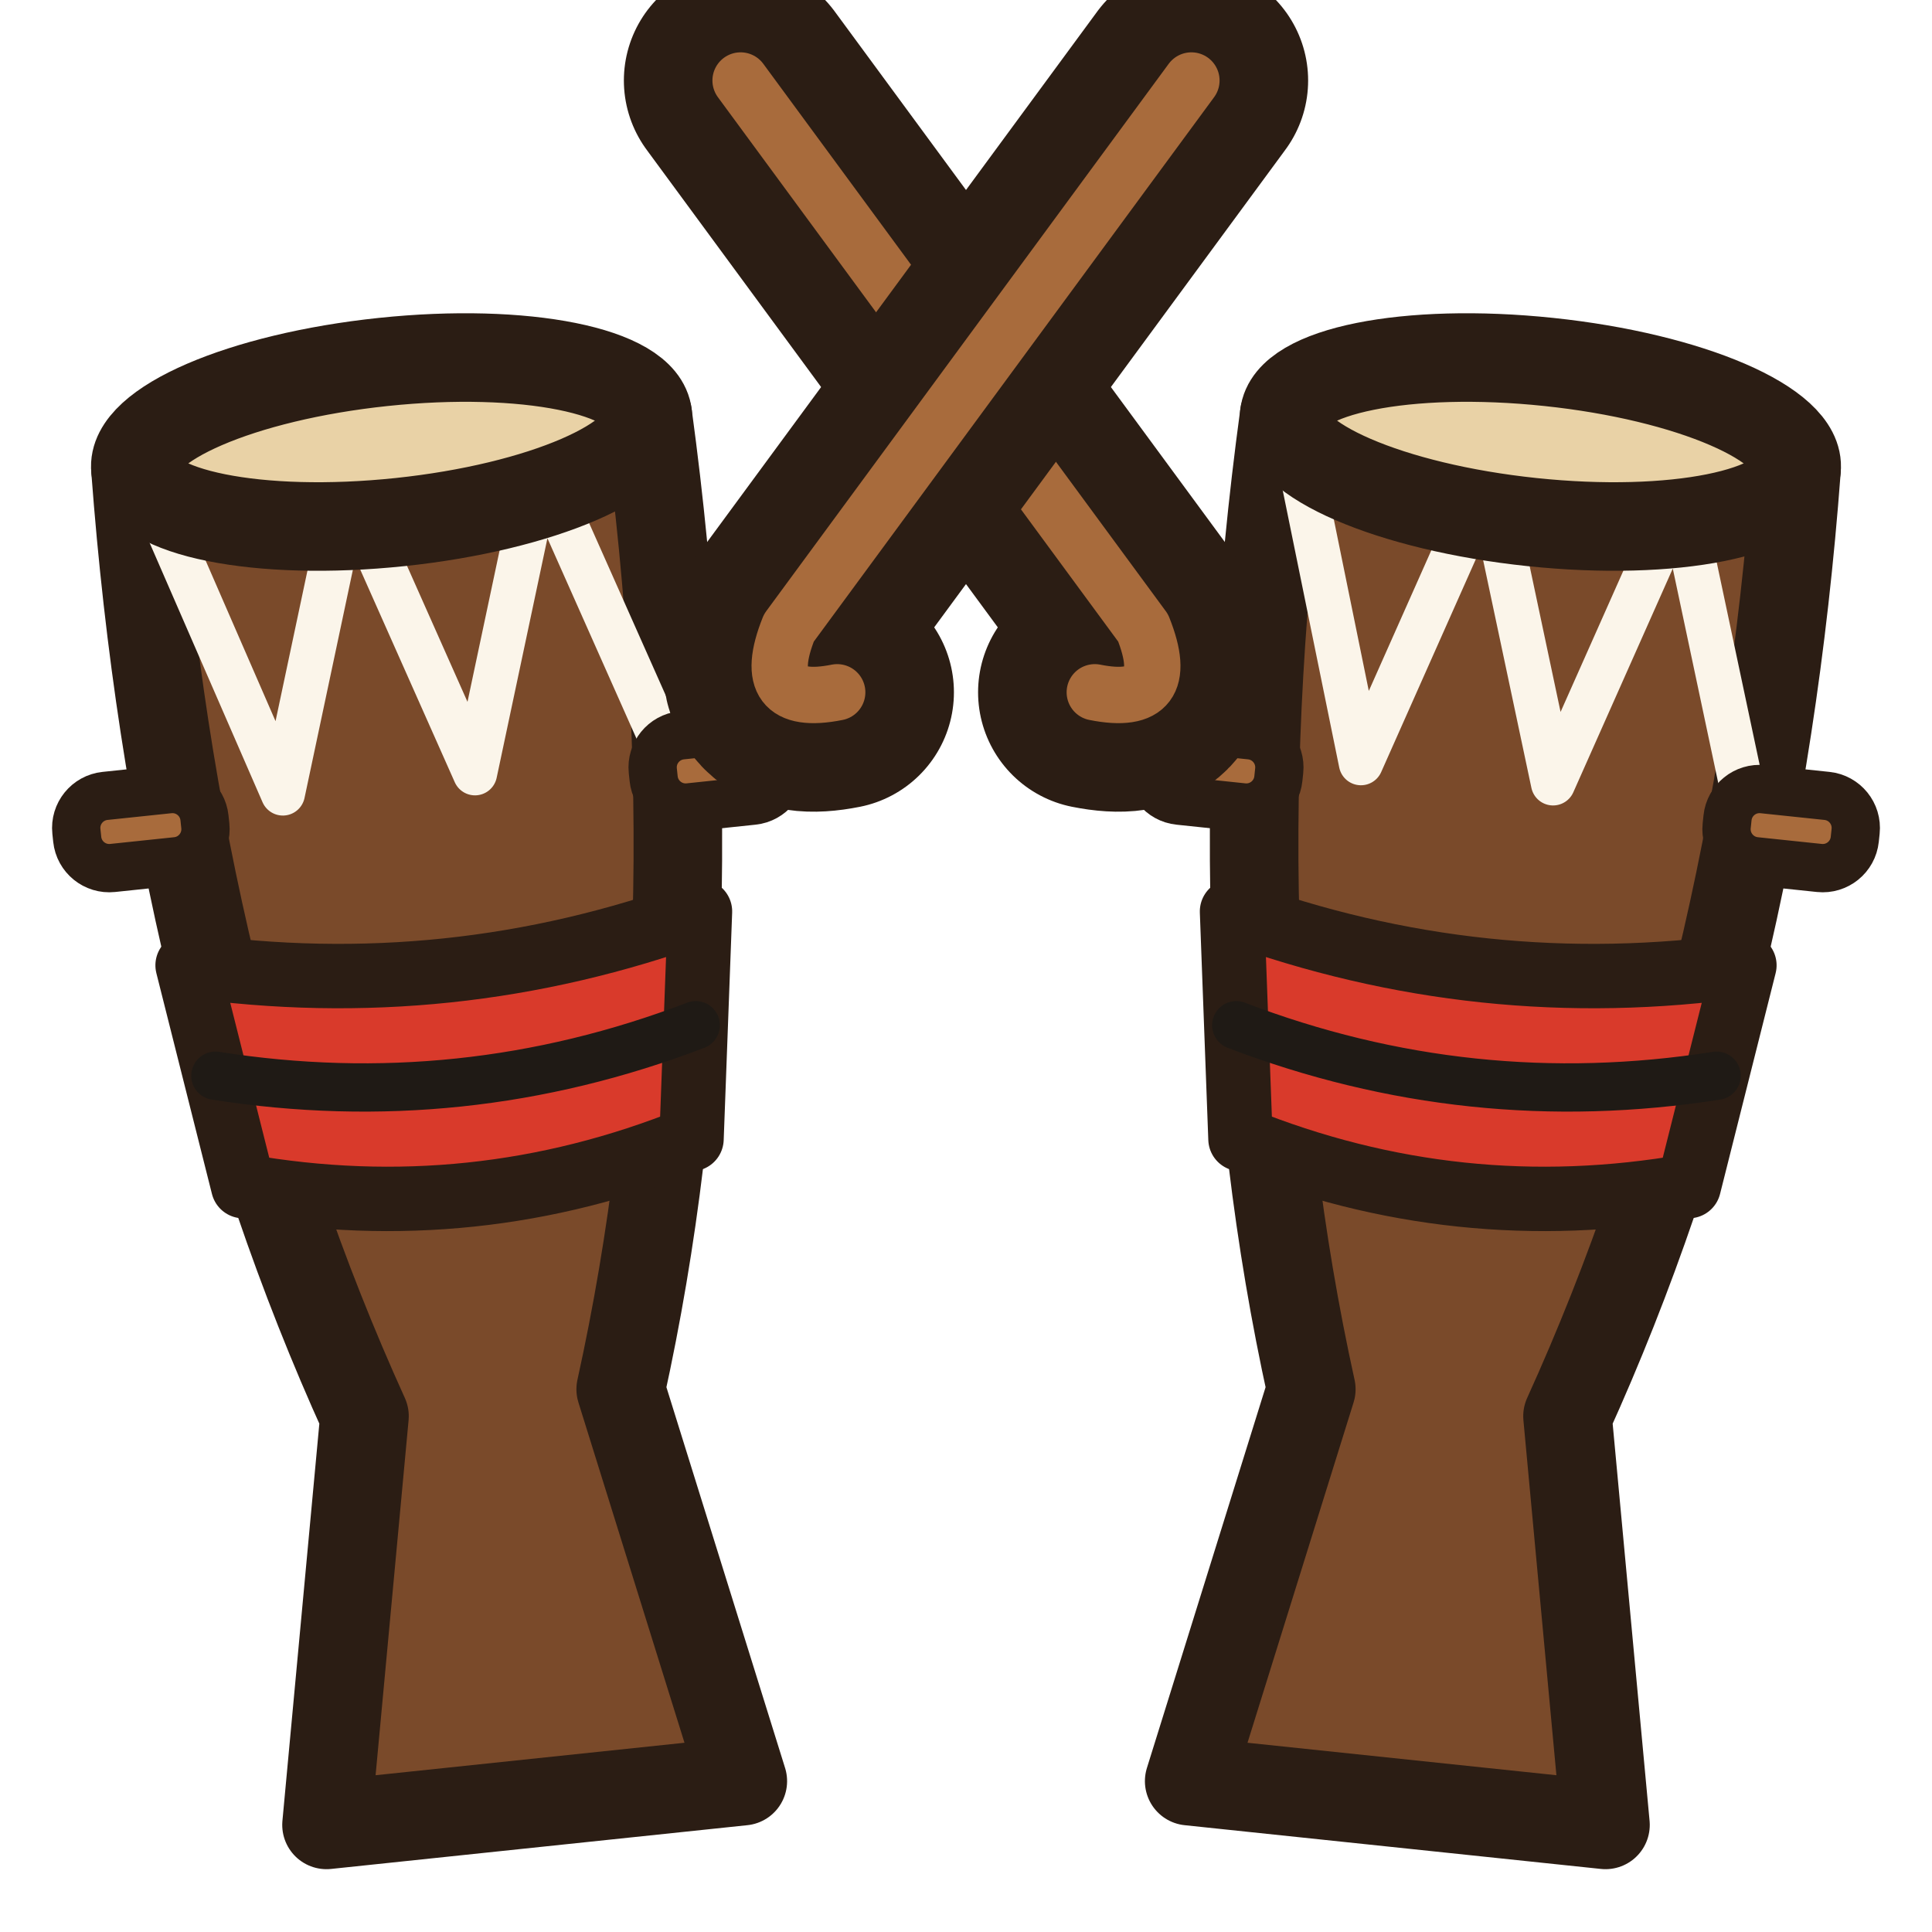
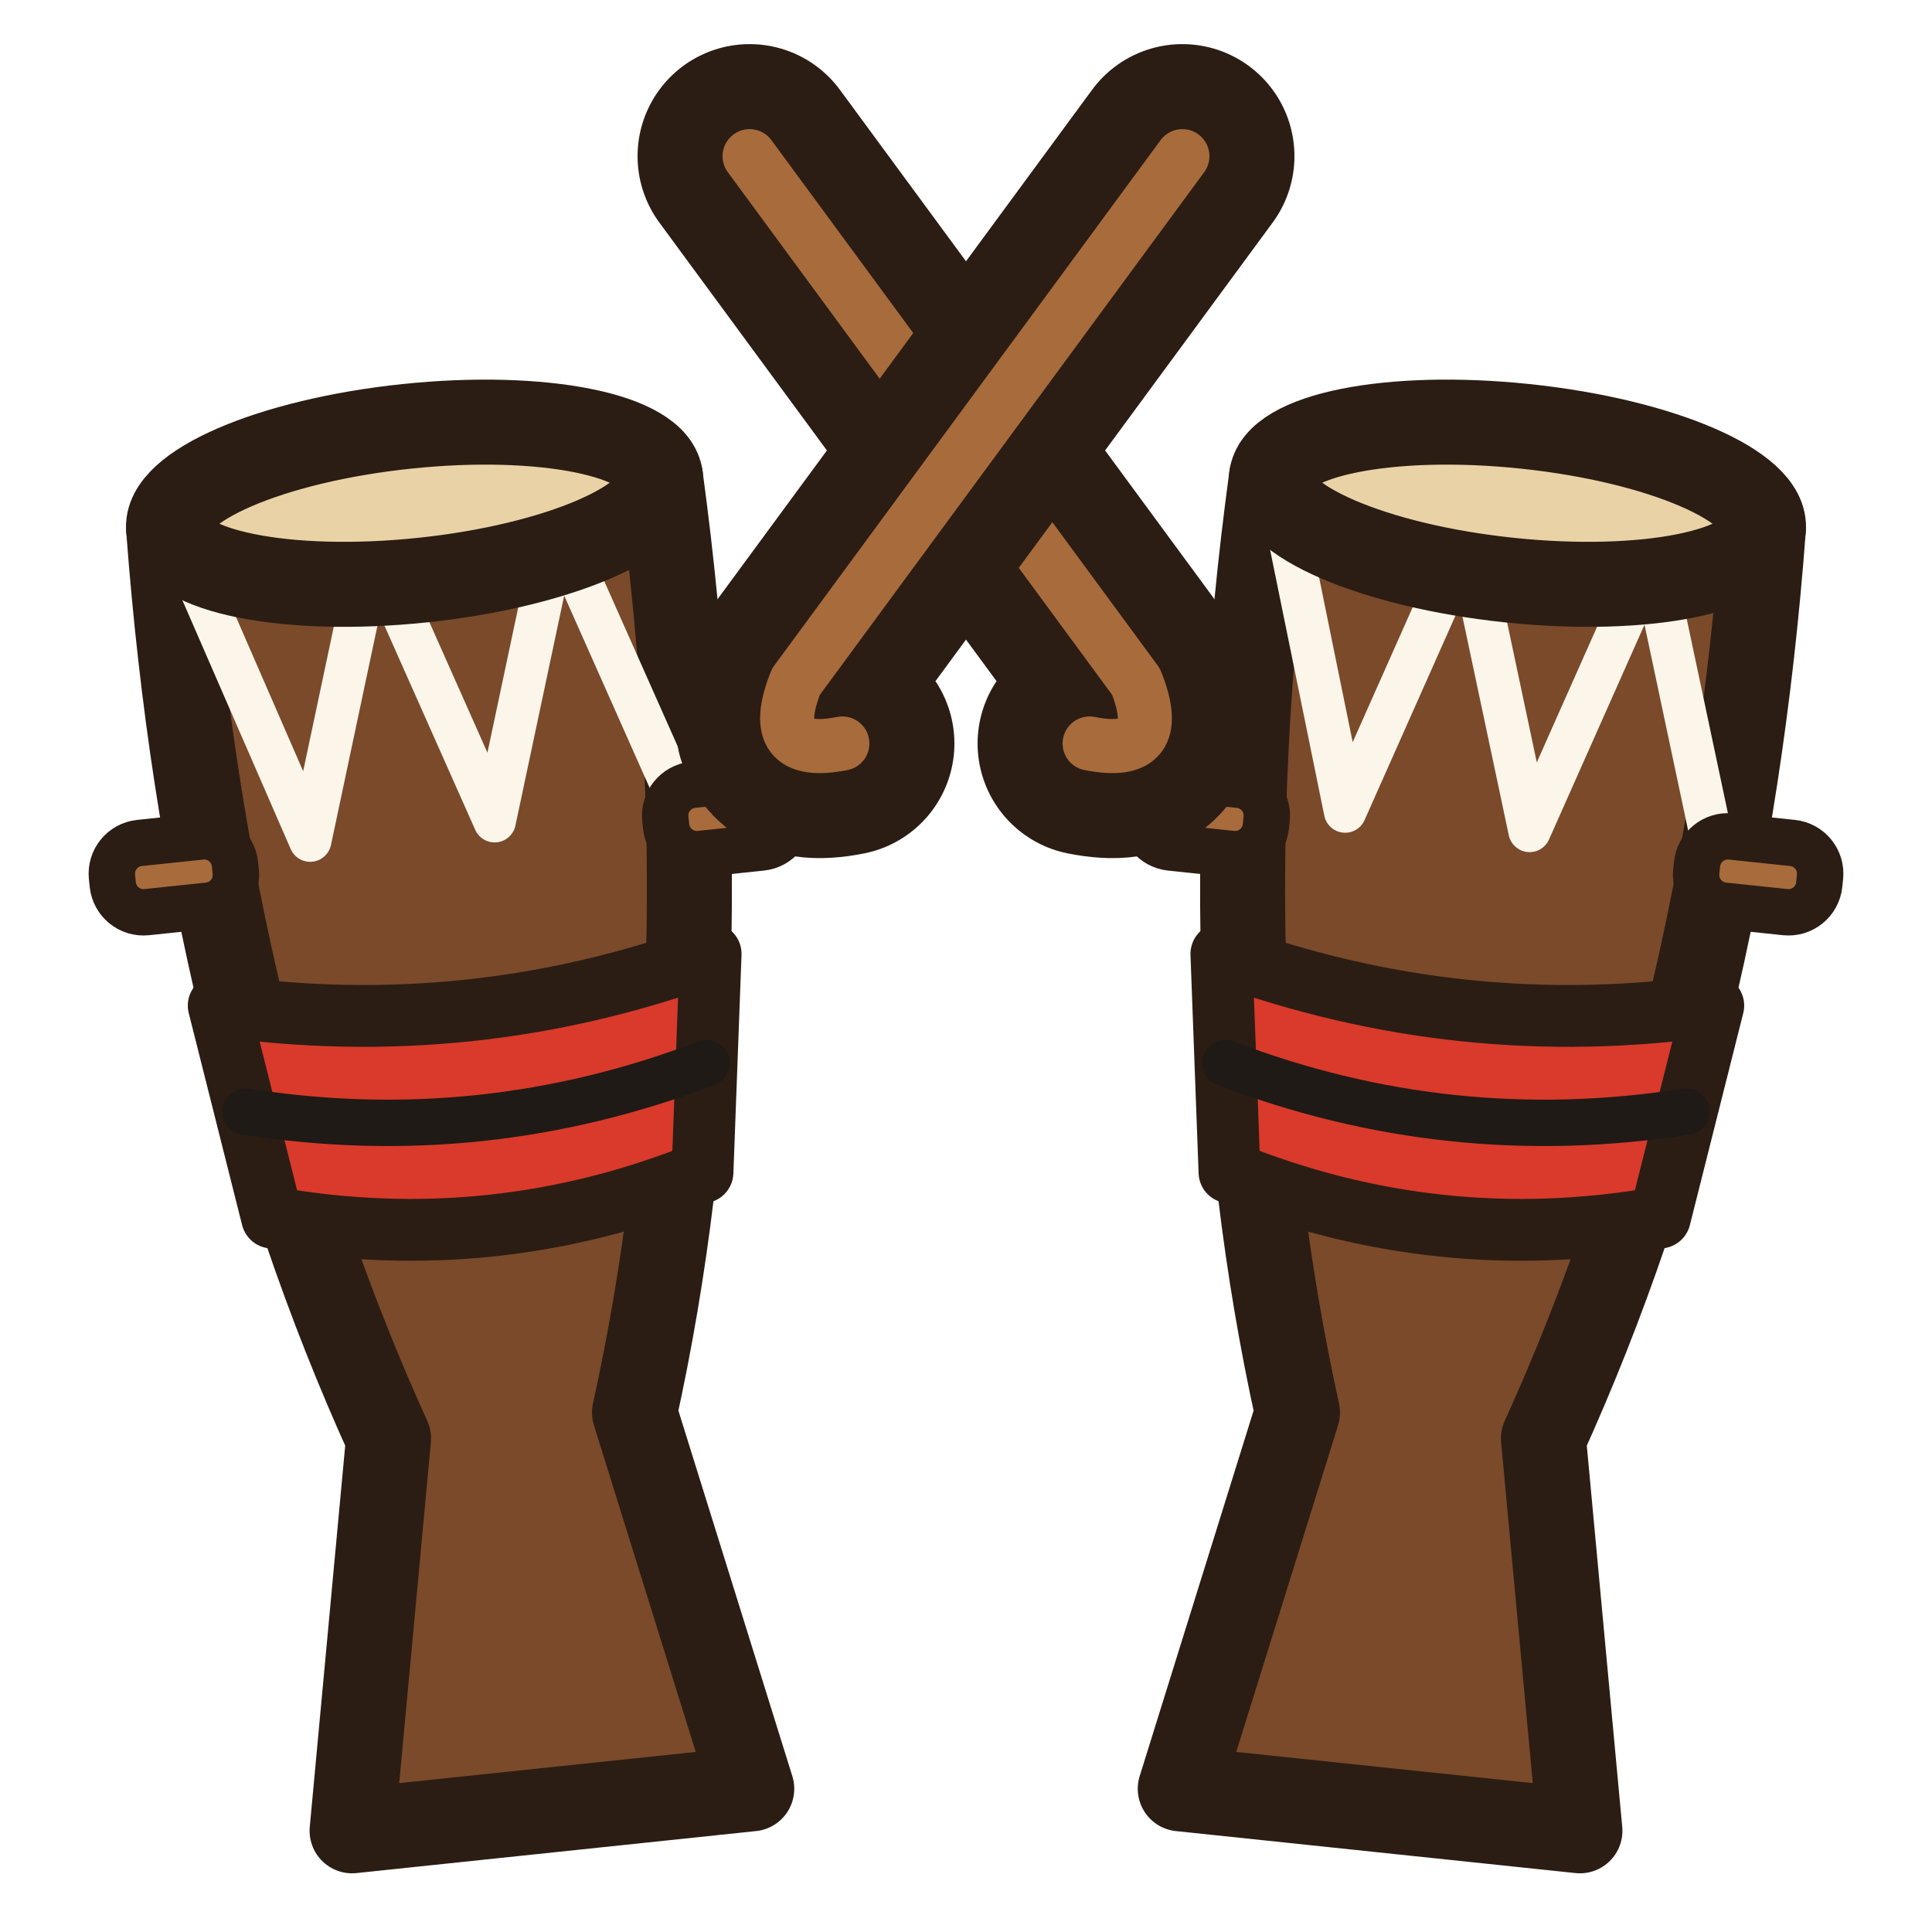
<svg xmlns="http://www.w3.org/2000/svg" width="24" height="24" viewBox="0 0 24 24" fill="none" stroke="currentColor" stroke-width="1.75" stroke-linecap="round" stroke-linejoin="round" class="afroicon afroicon-emoji-atumpan">
-   <g transform="rotate(-6 6.6 22)">
-     <path d="M3.4 5.4Q3.2 12 5 17.4L4 22.4H9.2L8.2 17.4Q10 12 9.8 5.4Z" fill="#7A4A2A" stroke="#2B1D14" stroke-width="1.1" />
-     <path d="M3.6 5.8L4.8 9.6L6 5.9L7.2 9.6L8.4 5.9L9.6 9.6" fill="none" stroke="#FBF5EA" stroke-width="0.55" />
-     <rect x="2.2" y="9.4" width="1.6" height="0.9" rx="0.4" fill="#A86B3C" stroke="#2B1D14" stroke-width="0.6" />
-     <rect x="9.4" y="9.4" width="1.6" height="0.9" rx="0.4" fill="#A86B3C" stroke="#2B1D14" stroke-width="0.6" />
-     <path d="M3.4 11.6Q6.6 12.4 9.8 11.6L9.4 14.4Q6.6 15.2 3.8 14.4Z" fill="#D93A2B" stroke="#2B1D14" stroke-width="0.8" />
-     <path d="M3.6 13Q6.6 13.8 9.6 13" fill="none" stroke="#1F1A15" stroke-width="0.6" />
-     <ellipse cx="6.6" cy="5.4" rx="3.2" ry="1" fill="#E9D2A6" stroke="#2B1D14" stroke-width="1.1" />
+   <g transform="translate(12 12.5) scale(0.96) translate(-12 -12)">
+     <g transform="rotate(-6 6.6 22)">
+       <path d="M3.4 5.4Q3.2 12 5 17.4L4 22.4H9.2L8.2 17.4Q10 12 9.8 5.4Z" fill="#7A4A2A" stroke="#2B1D14" stroke-width="1.1" />
+       <path d="M3.6 5.8L4.8 9.6L6 5.9L7.2 9.6L8.4 5.9L9.6 9.6" fill="none" stroke="#FBF5EA" stroke-width="0.55" />
+       <rect x="2.2" y="9.4" width="1.6" height="0.9" rx="0.4" fill="#A86B3C" stroke="#2B1D14" stroke-width="0.6" />
+       <rect x="9.4" y="9.4" width="1.6" height="0.9" rx="0.4" fill="#A86B3C" stroke="#2B1D14" stroke-width="0.6" />
+       <path d="M3.4 11.6Q6.6 12.4 9.8 11.6L9.4 14.4Q6.6 15.2 3.8 14.4Z" fill="#D93A2B" stroke="#2B1D14" stroke-width="0.8" />
+       <path d="M3.6 13Q6.6 13.8 9.6 13" fill="none" stroke="#1F1A15" stroke-width="0.6" />
+       <ellipse cx="6.6" cy="5.4" rx="3.2" ry="1" fill="#E9D2A6" stroke="#2B1D14" stroke-width="1.1" />
+     </g>
+     <g transform="rotate(6 17.4 22)">
+       <path d="M14.2 5.4Q14 12 15.8 17.4L14.8 22.4H20L19 17.4Q20.8 12 20.6 5.4Z" fill="#7A4A2A" stroke="#2B1D14" stroke-width="1.1" />
+       <path d="M14.4 5.8L15.6 9.6L16.8 5.9L18 9.6L19.2 5.9L20.4 9.6" fill="none" stroke="#FBF5EA" stroke-width="0.55" />
+       <rect x="13" y="9.4" width="1.6" height="0.9" rx="0.4" fill="#A86B3C" stroke="#2B1D14" stroke-width="0.6" />
+       <rect x="20.2" y="9.4" width="1.6" height="0.9" rx="0.4" fill="#A86B3C" stroke="#2B1D14" stroke-width="0.6" />
+       <path d="M14.2 11.6Q17.4 12.4 20.6 11.6L20.2 14.4Q17.4 15.2 14.6 14.4Z" fill="#D93A2B" stroke="#2B1D14" stroke-width="0.8" />
+       <path d="M14.4 13Q17.4 13.8 20.4 13" fill="none" stroke="#1F1A15" stroke-width="0.6" />
+       <ellipse cx="17.4" cy="5.4" rx="3.2" ry="1" fill="#E9D2A6" stroke="#2B1D14" stroke-width="1.1" />
+     </g>
+     <path d="M9.2 1L14.2 7.8Q14.6 8.8 13.6 8.6" fill="none" stroke="#2B1D14" stroke-width="2.9" />
+     <path d="M9.2 1L14.2 7.8Q14.6 8.8 13.6 8.6" fill="none" stroke="#A86B3C" stroke-width="0.7" />
+     <path d="M14.8 1L9.8 7.8Q9.4 8.8 10.4 8.6" fill="none" stroke="#2B1D14" stroke-width="2.9" />
+     <path d="M14.8 1L9.8 7.8Q9.4 8.8 10.4 8.6" fill="none" stroke="#A86B3C" stroke-width="0.7" />
  </g>
-   <g transform="rotate(6 17.4 22)">
-     <path d="M14.2 5.4Q14 12 15.8 17.4L14.8 22.4H20L19 17.4Q20.8 12 20.6 5.4Z" fill="#7A4A2A" stroke="#2B1D14" stroke-width="1.1" />
-     <path d="M14.4 5.8L15.6 9.6L16.8 5.9L18 9.6L19.2 5.9L20.4 9.6" fill="none" stroke="#FBF5EA" stroke-width="0.55" />
-     <rect x="13" y="9.4" width="1.6" height="0.9" rx="0.4" fill="#A86B3C" stroke="#2B1D14" stroke-width="0.6" />
-     <rect x="20.2" y="9.4" width="1.6" height="0.9" rx="0.4" fill="#A86B3C" stroke="#2B1D14" stroke-width="0.6" />
-     <path d="M14.2 11.6Q17.4 12.4 20.6 11.6L20.2 14.4Q17.4 15.2 14.6 14.4Z" fill="#D93A2B" stroke="#2B1D14" stroke-width="0.8" />
-     <path d="M14.4 13Q17.4 13.8 20.4 13" fill="none" stroke="#1F1A15" stroke-width="0.6" />
-     <ellipse cx="17.4" cy="5.4" rx="3.2" ry="1" fill="#E9D2A6" stroke="#2B1D14" stroke-width="1.1" />
-   </g>
-   <path d="M9.2 1L14.2 7.8Q14.6 8.8 13.6 8.6" fill="none" stroke="#2B1D14" stroke-width="2.9" />
-   <path d="M9.2 1L14.2 7.8Q14.6 8.8 13.6 8.6" fill="none" stroke="#A86B3C" stroke-width="0.7" />
-   <path d="M14.8 1L9.8 7.8Q9.4 8.8 10.4 8.6" fill="none" stroke="#2B1D14" stroke-width="2.9" />
-   <path d="M14.8 1L9.8 7.8Q9.4 8.8 10.4 8.6" fill="none" stroke="#A86B3C" stroke-width="0.7" />
</svg>
